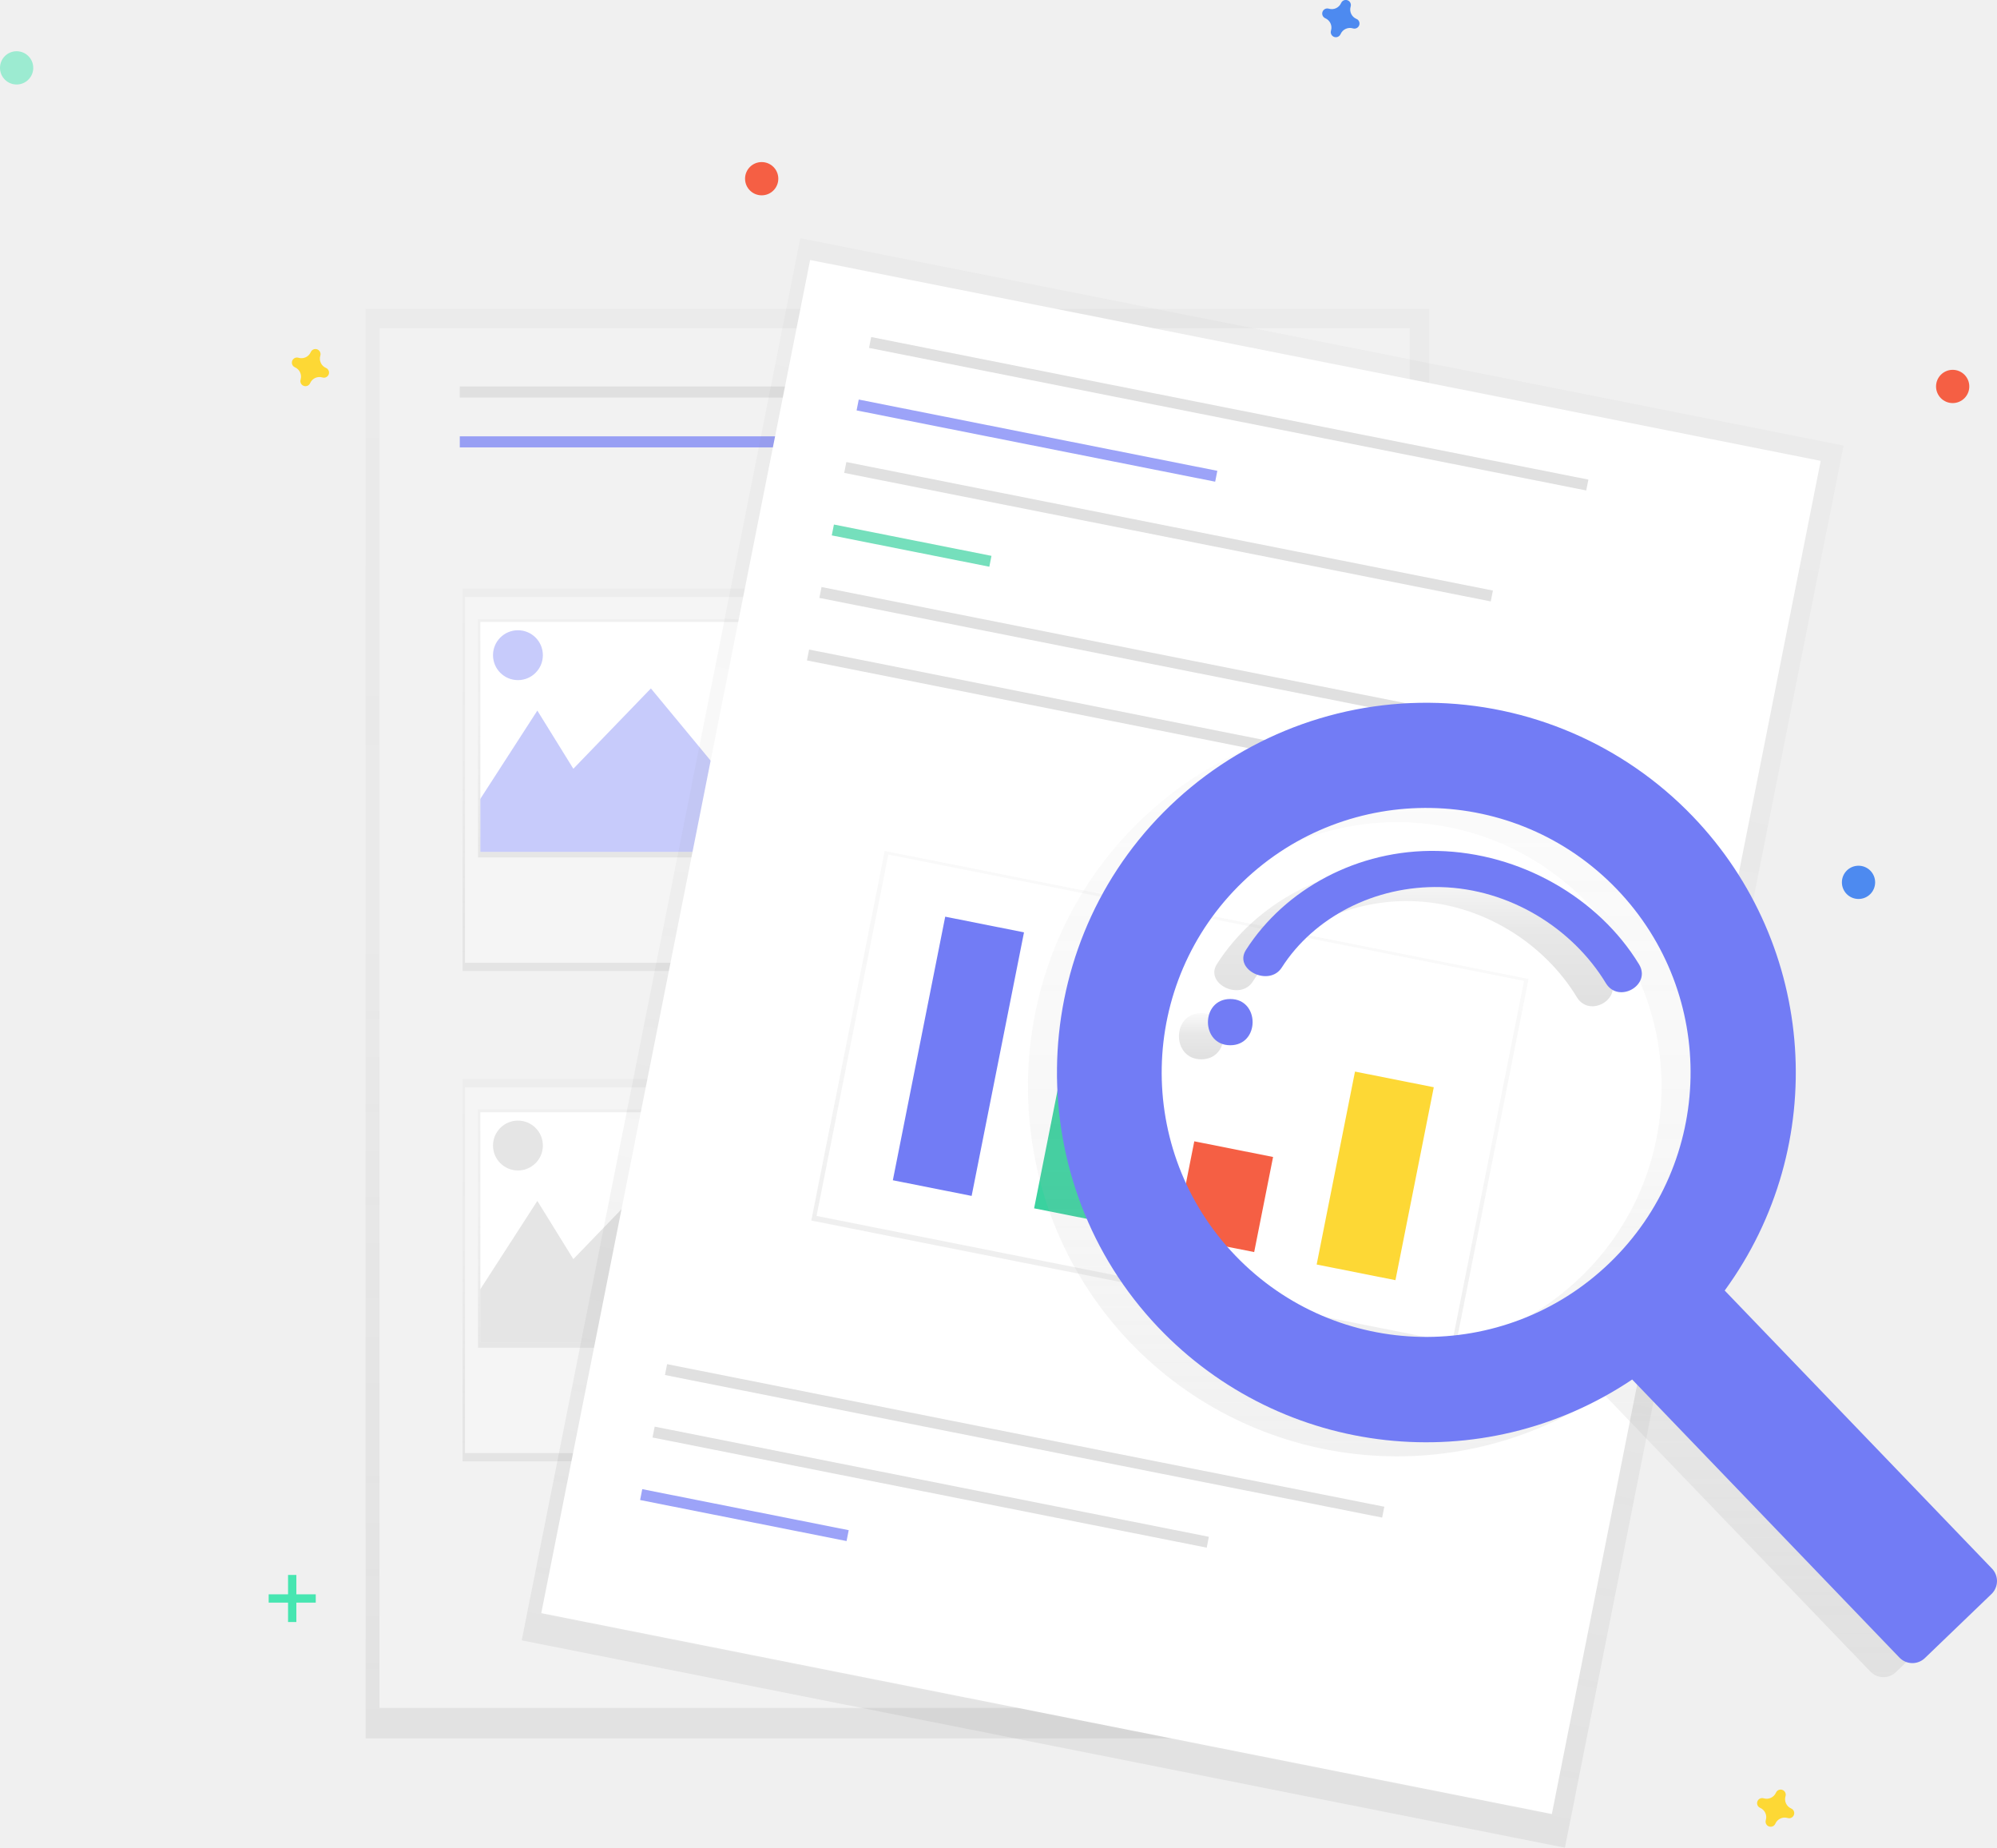
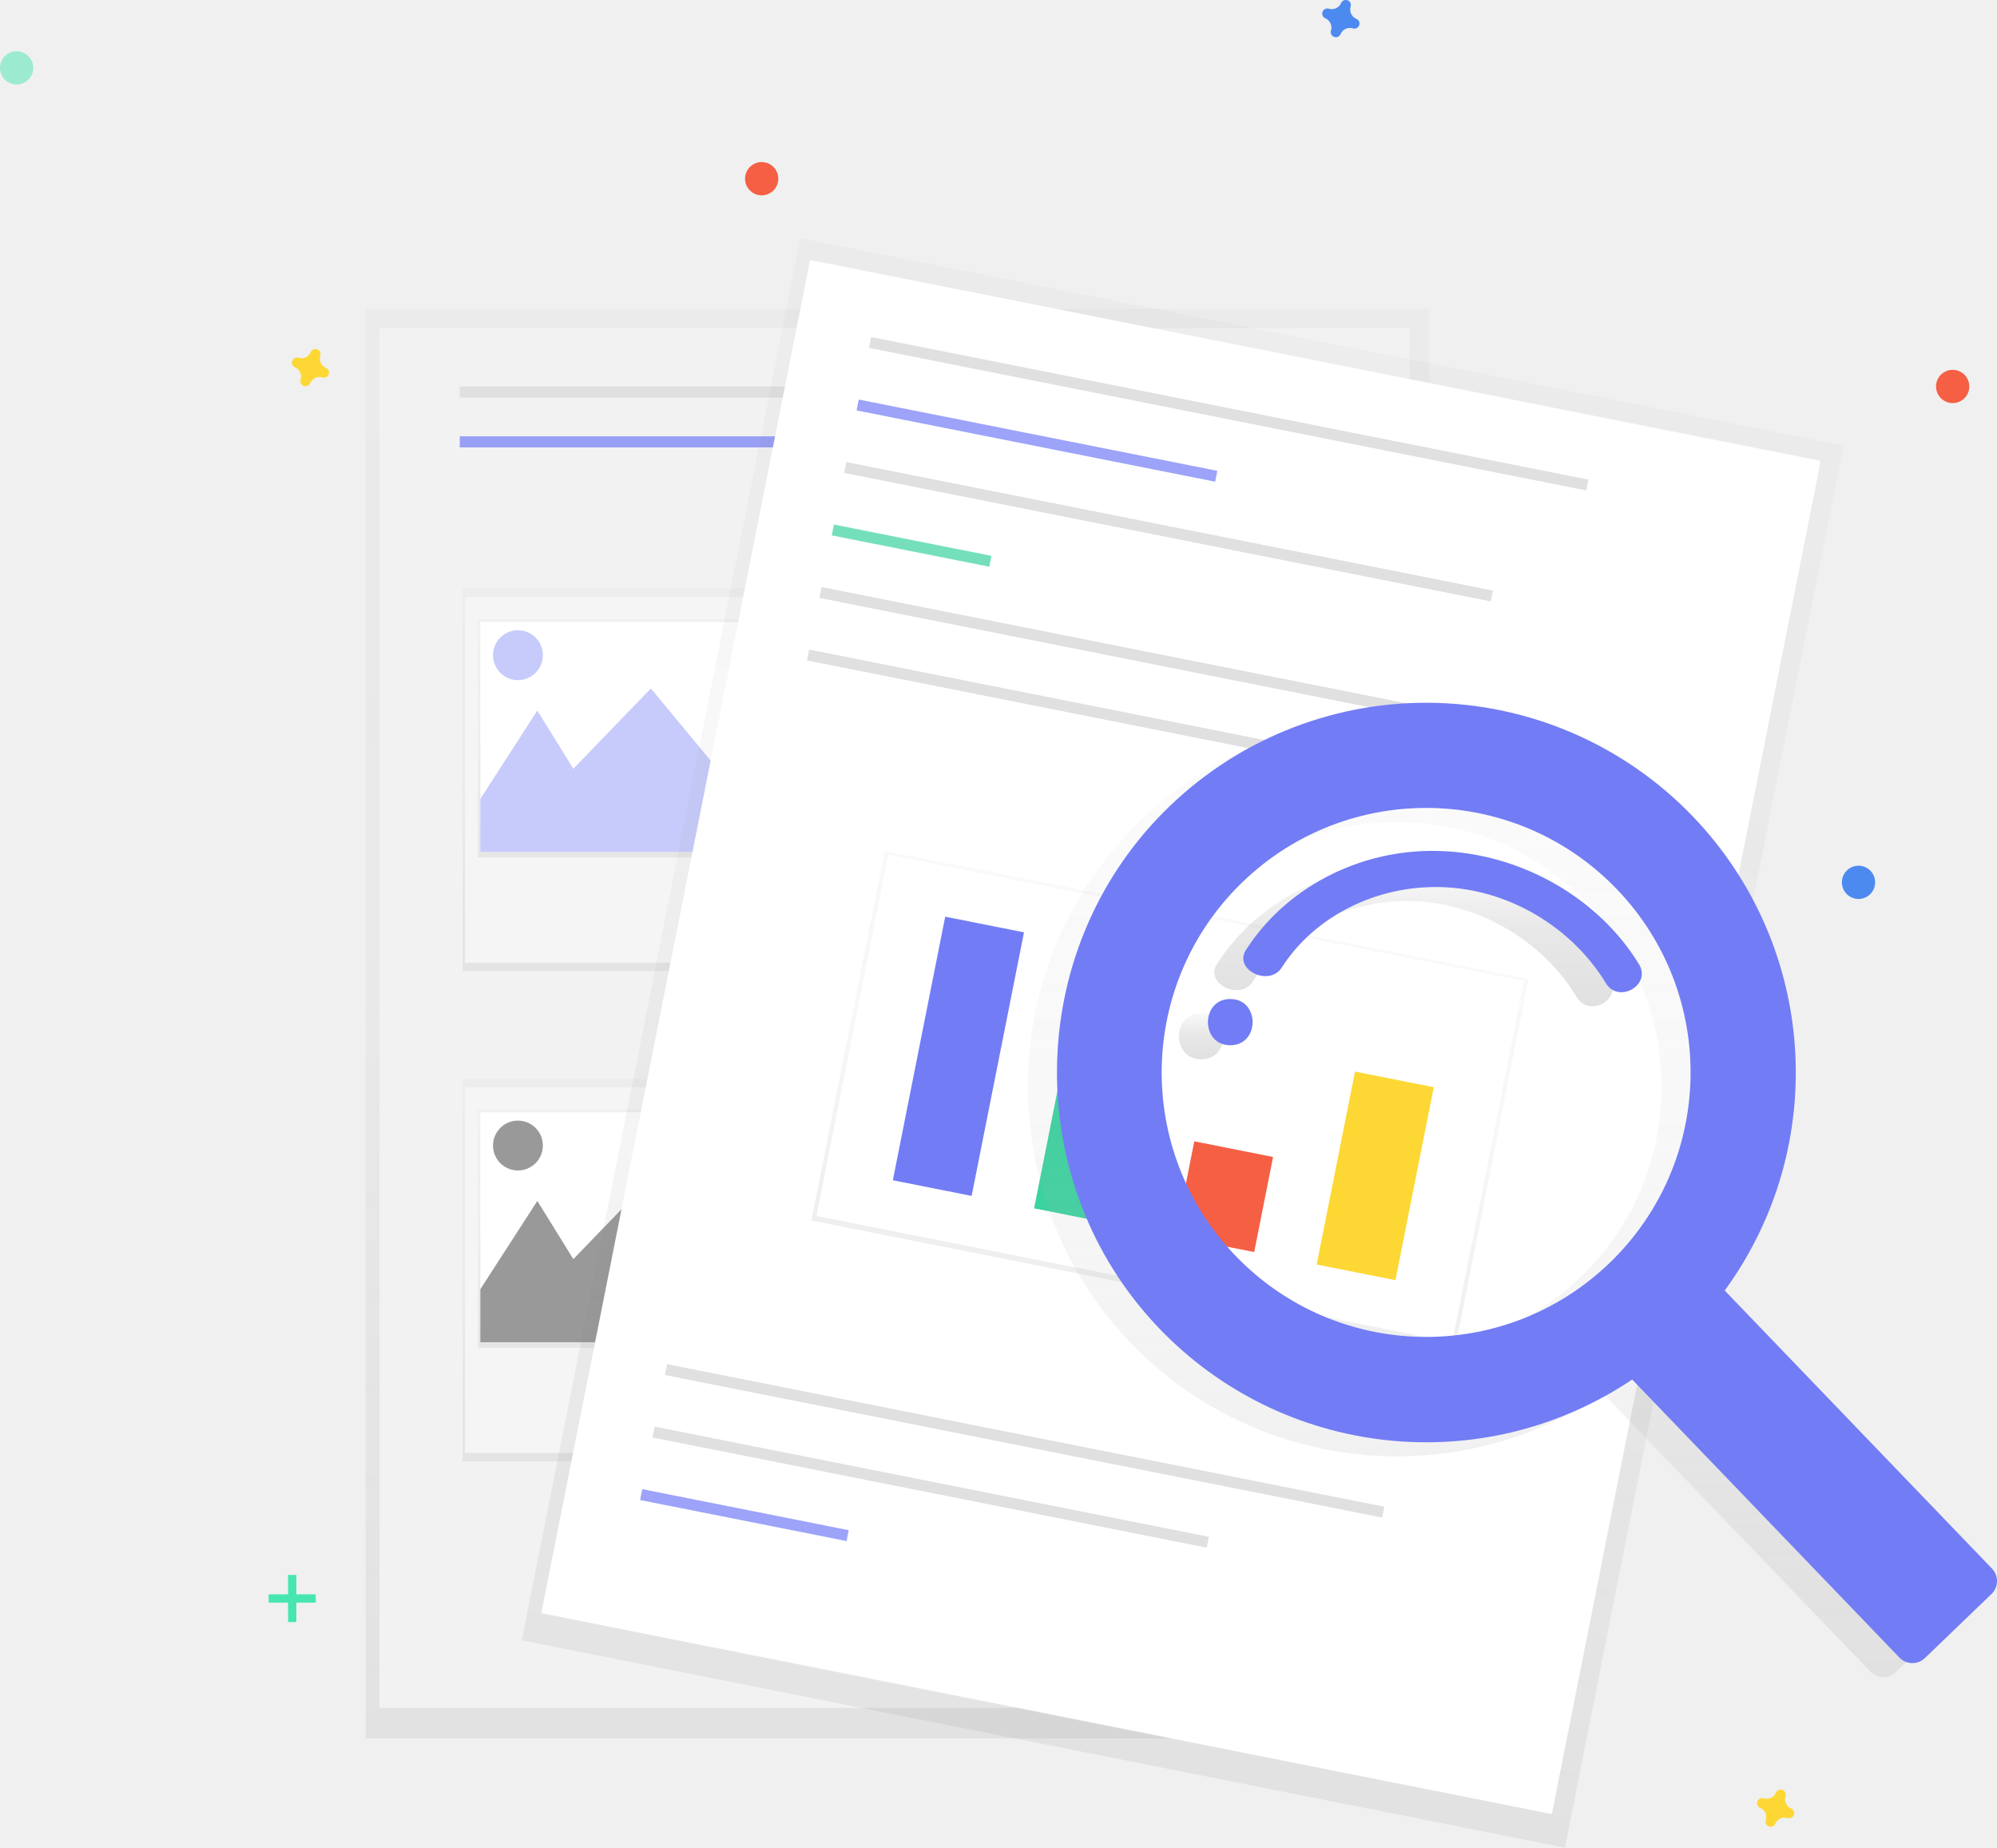
<svg xmlns="http://www.w3.org/2000/svg" xmlns:xlink="http://www.w3.org/1999/xlink" data-name="Layer 1" width="842" height="778.92">
  <defs>
    <linearGradient id="a" x1="378.37" y1="732.81" x2="378.37" y2="130.21" gradientUnits="userSpaceOnUse">
      <stop offset="0" stop-color="gray" stop-opacity=".25" />
      <stop offset=".54" stop-color="gray" stop-opacity=".12" />
      <stop offset="1" stop-color="gray" stop-opacity=".1" />
    </linearGradient>
    <linearGradient id="c" x1="274.44" y1="409.32" x2="274.44" y2="248.16" xlink:href="#a" />
    <linearGradient id="d" x1="274.44" y1="361.44" x2="274.44" y2="261.01" xlink:href="#a" />
    <linearGradient id="f" x1="274.44" y1="616.03" x2="274.44" y2="454.87" xlink:href="#a" />
    <linearGradient id="g" x1="274.44" y1="568.15" x2="274.44" y2="467.72" xlink:href="#a" />
    <linearGradient id="i" x1="688.76" y1="765.86" x2="688.76" y2="163.26" gradientTransform="rotate(90 665.375 476.845)" xlink:href="#a" />
    <linearGradient id="j" x1="688.18" y1="568.49" x2="688.18" y2="409.67" gradientTransform="rotate(90 662.7 498.69)" xlink:href="#a" />
    <linearGradient id="k" x1="810.6" y1="767.54" x2="810.6" y2="362.71" gradientUnits="userSpaceOnUse">
      <stop offset="0" stop-color="#b3b3b3" stop-opacity=".25" />
      <stop offset=".54" stop-color="#b3b3b3" stop-opacity=".1" />
      <stop offset="1" stop-color="#b3b3b3" stop-opacity=".05" />
    </linearGradient>
    <linearGradient id="b" x1="685.49" y1="507.08" x2="685.49" y2="487.6" gradientUnits="userSpaceOnUse">
      <stop offset="0" stop-opacity=".12" />
      <stop offset=".55" stop-opacity=".09" />
      <stop offset="1" stop-opacity=".02" />
    </linearGradient>
    <linearGradient id="l" x1="774.99" y1="484.73" x2="774.99" y2="425.15" xlink:href="#b" />
    <clipPath id="e" transform="translate(-179 -60.54)">
      <path data-name="&lt;Rectangle&gt;" fill="#fff" d="M381.54 322.72h143.79v96.93H381.54z" />
    </clipPath>
    <clipPath id="h" transform="translate(-179 -60.54)">
      <path data-name="&lt;Rectangle&gt;" fill="#fff" d="M381.54 529.42h143.79v96.93H381.54z" />
    </clipPath>
  </defs>
  <path fill="url(#a)" d="M154.15 130.21h448.44v602.6H154.15z" opacity=".5" />
  <path fill="#f2f2f2" d="M159.99 138.39h434.43v581.58H159.99z" />
  <path fill="#e0e0e0" d="M193.86 162.91h149.48v4.67H193.86z" />
  <path fill="#727cf5" opacity=".7" d="M193.86 183.93h149.48v4.67H193.86z" />
  <path fill="#e0e0e0" d="M365.53 162.91h149.48v4.67H365.53zm23.35 133.14h149.48v4.67H388.88zm3.51 12.84h149.48v4.67H392.39zm7.01 12.85h149.48v4.67H399.4zm-10.52 181.01h149.48v4.67H388.88zm3.51 12.85h149.48v4.67H392.39zm7.01 12.84h149.48v4.67H399.4z" />
  <path fill="url(#c)" d="M195.03 248.16h158.82v161.16H195.03z" opacity=".5" />
  <path fill="#f5f5f5" d="M196.03 251.67h156.32v154.15H196.03z" />
  <path fill="url(#d)" d="M201.54 261.01h145.8v100.43h-145.8z" opacity=".5" />
  <path data-name="&lt;Rectangle&gt;" fill="#fff" d="M202.54 262.18h143.79v96.93H202.54z" />
  <g clip-path="url(#e)" fill="#727cf5">
    <path opacity=".4" d="M190.35 355.61l36.21-56.06 15.18 24.52 32.7-33.86 28.03 33.86 24.52-50.21 63.06 100.43-204.37-7.01 4.67-11.67z" />
    <circle cx="218.38" cy="276.19" r="10.51" opacity=".4" />
  </g>
  <path fill="url(#f)" d="M195.03 454.87h158.82v161.16H195.03z" opacity=".5" />
  <path fill="#f5f5f5" d="M196.03 458.37h156.32v154.15H196.03z" />
  <path fill="url(#g)" d="M201.54 467.72h145.8v100.43h-145.8z" opacity=".5" />
  <path data-name="&lt;Rectangle&gt;" fill="#fff" d="M202.54 468.88h143.79v96.93H202.54z" />
-   <g clip-path="url(#h)" fill="#bdbdbd">
+   <g clip-path="url(#h)" fill="#b$DB$DBd">
    <path opacity=".4" d="M190.35 562.31l36.21-56.06 15.18 24.53 32.7-33.87 28.03 33.87 24.52-50.22 63.06 100.43-204.37-7 4.67-11.68z" />
    <circle cx="218.38" cy="482.9" r="10.51" opacity=".4" />
  </g>
  <path transform="rotate(-78.76 551.253 578.999)" fill="url(#i)" d="M376.36 276.01h602.6v448.44h-602.6z" opacity=".5" />
  <path fill="#fff" d="M228.214 680.02l113.361-570.425 426.097 84.679-113.36 570.425z" />
  <path fill="#e0e0e0" d="M367.32 142.077l302.395 60.096-.91 4.58-302.396-60.095zm-86.044 432.981l302.396 60.095-.91 4.58-302.397-60.095zm-5.246 26.335L509.7 647.83l-.91 4.58-233.67-46.437z" />
  <path fill="#727cf5" opacity=".7" d="M270.797 627.746l87.048 17.3-.91 4.58-87.048-17.3zm91.278-459.319l151.193 30.047-.91 4.58-151.194-30.046z" />
  <path fill="#e0e0e0" d="M356.851 194.77l272.609 54.175-.91 4.58-272.61-54.175z" />
  <path fill="#3ad29f" opacity=".7" d="M351.61 221.12l66.431 13.201-.91 4.58-66.43-13.201z" />
  <path fill="#e0e0e0" d="M346.38 247.464l302.397 60.096-.91 4.58-302.397-60.095z" />
  <path transform="rotate(-78.76 545.898 602.937)" fill="url(#j)" d="M592.89 385.78h158.82v276.77H592.89z" opacity=".5" />
  <path fill="#fff" d="M374.561 360.23l268.029 53.266-30.275 152.34-268.029-53.265z" />
  <path fill="#e0e0e0" d="M341.145 273.818l302.396 60.095-.91 4.58-302.397-60.095z" />
  <path fill="#727cf5" d="M398.533 386.426l33.22 6.601-22.08 111.108-33.22-6.602z" />
  <path fill="#3ad29f" d="M450.809 434.918l33.22 6.602-14.796 74.454-33.22-6.602z" />
  <path fill="#f55f44" d="M503.55 481.12l33.22 6.602-7.966 40.086-33.22-6.601z" />
  <path fill="#fdd835" d="M571.308 451.72l33.22 6.603-16.162 81.33-33.22-6.603z" />
  <path d="M880.45 410.55a155.89 155.89 0 00-223.11-1.68c-59 59.48-60 156.33-2.29 217.07A155.89 155.89 0 00854.95 648l112.69 117.21a7.59 7.59 0 0010.73.21l28.08-27a7.59 7.59 0 00.21-10.73L894 610.49a155.9 155.9 0 00-13.55-199.94zM845.35 599a111.5 111.5 0 113.1-157.66 111.5 111.5 0 01-3.1 157.66z" transform="translate(-179 -60.54)" fill="url(#k)" />
  <path d="M685.49 487.6c-12.54 0-12.56 19.49 0 19.49s12.56-19.49 0-19.49z" transform="translate(-179 -60.54)" fill="url(#b)" />
  <path d="M772.9 425.17c-33.75-.76-64.46 16.17-80.79 41.73-5.33 8.34 9.8 15.71 15.1 7.41 13.52-21.16 39.21-34.6 67-33.9 29.12.73 55.62 17.39 69.65 40.51 5.32 8.77 19.27.8 14-7.92-17.06-28-50.1-47-84.96-47.83z" transform="translate(-179 -60.54)" fill="url(#l)" />
  <path d="M713.68 344.09a155.89 155.89 0 00-223.11-1.68c-59 59.48-60 156.33-2.29 217.07a155.89 155.89 0 00199.9 22.05l112.68 117.22a7.59 7.59 0 0010.73.21l28.08-27a7.59 7.59 0 00.21-10.73L727.19 544.02a155.9 155.9 0 00-13.51-199.93zm-35.1 188.37a111.5 111.5 0 113.1-157.66 111.5 111.5 0 01-3.1 157.66z" fill="#727cf5" />
  <path d="M518.72 421.13c-12.54 0-12.56 19.49 0 19.49s12.56-19.49 0-19.49zm87.41-62.42c-33.75-.76-64.46 16.17-80.79 41.73-5.33 8.34 9.8 15.71 15.1 7.41 13.52-21.16 39.21-34.6 67-33.9 29.12.73 55.62 17.39 69.65 40.51 5.32 8.77 19.27.8 14-7.92-17.09-28.08-50.09-47.08-84.96-47.83z" fill="#727cf5" />
  <path fill="#47e6b1" d="M121.45 663.91h3.5v19.85h-3.5z" />
  <path fill="#47e6b1" d="M133.13 672.08v3.5h-19.85v-3.5z" />
  <path d="M571.87 7.95a4.29 4.29 0 01-2.39-5.19 2.06 2.06 0 00.09-.48A2.15 2.15 0 00565.7.85a2.06 2.06 0 00-.24.42 4.29 4.29 0 01-5.19 2.39 2.06 2.06 0 00-.48-.09 2.15 2.15 0 00-1.41 3.89 2.06 2.06 0 00.42.24 4.29 4.29 0 012.39 5.19 2.06 2.06 0 00-.09.48 2.15 2.15 0 003.9 1.41 2.06 2.06 0 00.24-.42 4.29 4.29 0 015.19-2.39 2.06 2.06 0 00.48.09 2.15 2.15 0 001.43-3.87 2.06 2.06 0 00-.47-.24z" fill="#4d8af0" />
  <path d="M137.44 155.1a4.29 4.29 0 01-2.39-5.19 2.06 2.06 0 00.09-.48 2.15 2.15 0 00-3.87-1.43 2.06 2.06 0 00-.24.42 4.29 4.29 0 01-5.19 2.39 2.06 2.06 0 00-.48-.09 2.15 2.15 0 00-1.43 3.87 2.06 2.06 0 00.42.24 4.29 4.29 0 012.39 5.19 2.06 2.06 0 00-.09.48 2.15 2.15 0 003.87 1.43 2.06 2.06 0 00.24-.42 4.29 4.29 0 015.19-2.39 2.06 2.06 0 00.48.09 2.15 2.15 0 001.43-3.87 2.06 2.06 0 00-.42-.24zm617.78 607.26a4.29 4.29 0 01-2.39-5.19 2.06 2.06 0 00.09-.48 2.15 2.15 0 00-3.87-1.43 2.06 2.06 0 00-.24.42 4.29 4.29 0 01-5.19 2.39 2.06 2.06 0 00-.48-.09 2.15 2.15 0 00-1.43 3.87 2.06 2.06 0 00.42.24 4.29 4.29 0 012.39 5.19 2.06 2.06 0 00-.09.48 2.15 2.15 0 003.87 1.43 2.06 2.06 0 00.24-.42 4.29 4.29 0 015.19-2.39 2.06 2.06 0 00.48.09 2.15 2.15 0 001.43-3.87 2.06 2.06 0 00-.42-.24z" fill="#fdd835" />
  <circle cx="321.15" cy="75.33" r="7.01" fill="#f55f44" />
  <circle cx="823.31" cy="162.91" r="7.01" fill="#f55f44" />
  <circle cx="783.61" cy="371.95" r="7.01" fill="#4d8af0" />
  <circle cx="7.01" cy="28.61" r="7.01" fill="#47e6b1" opacity=".5" />
</svg>
